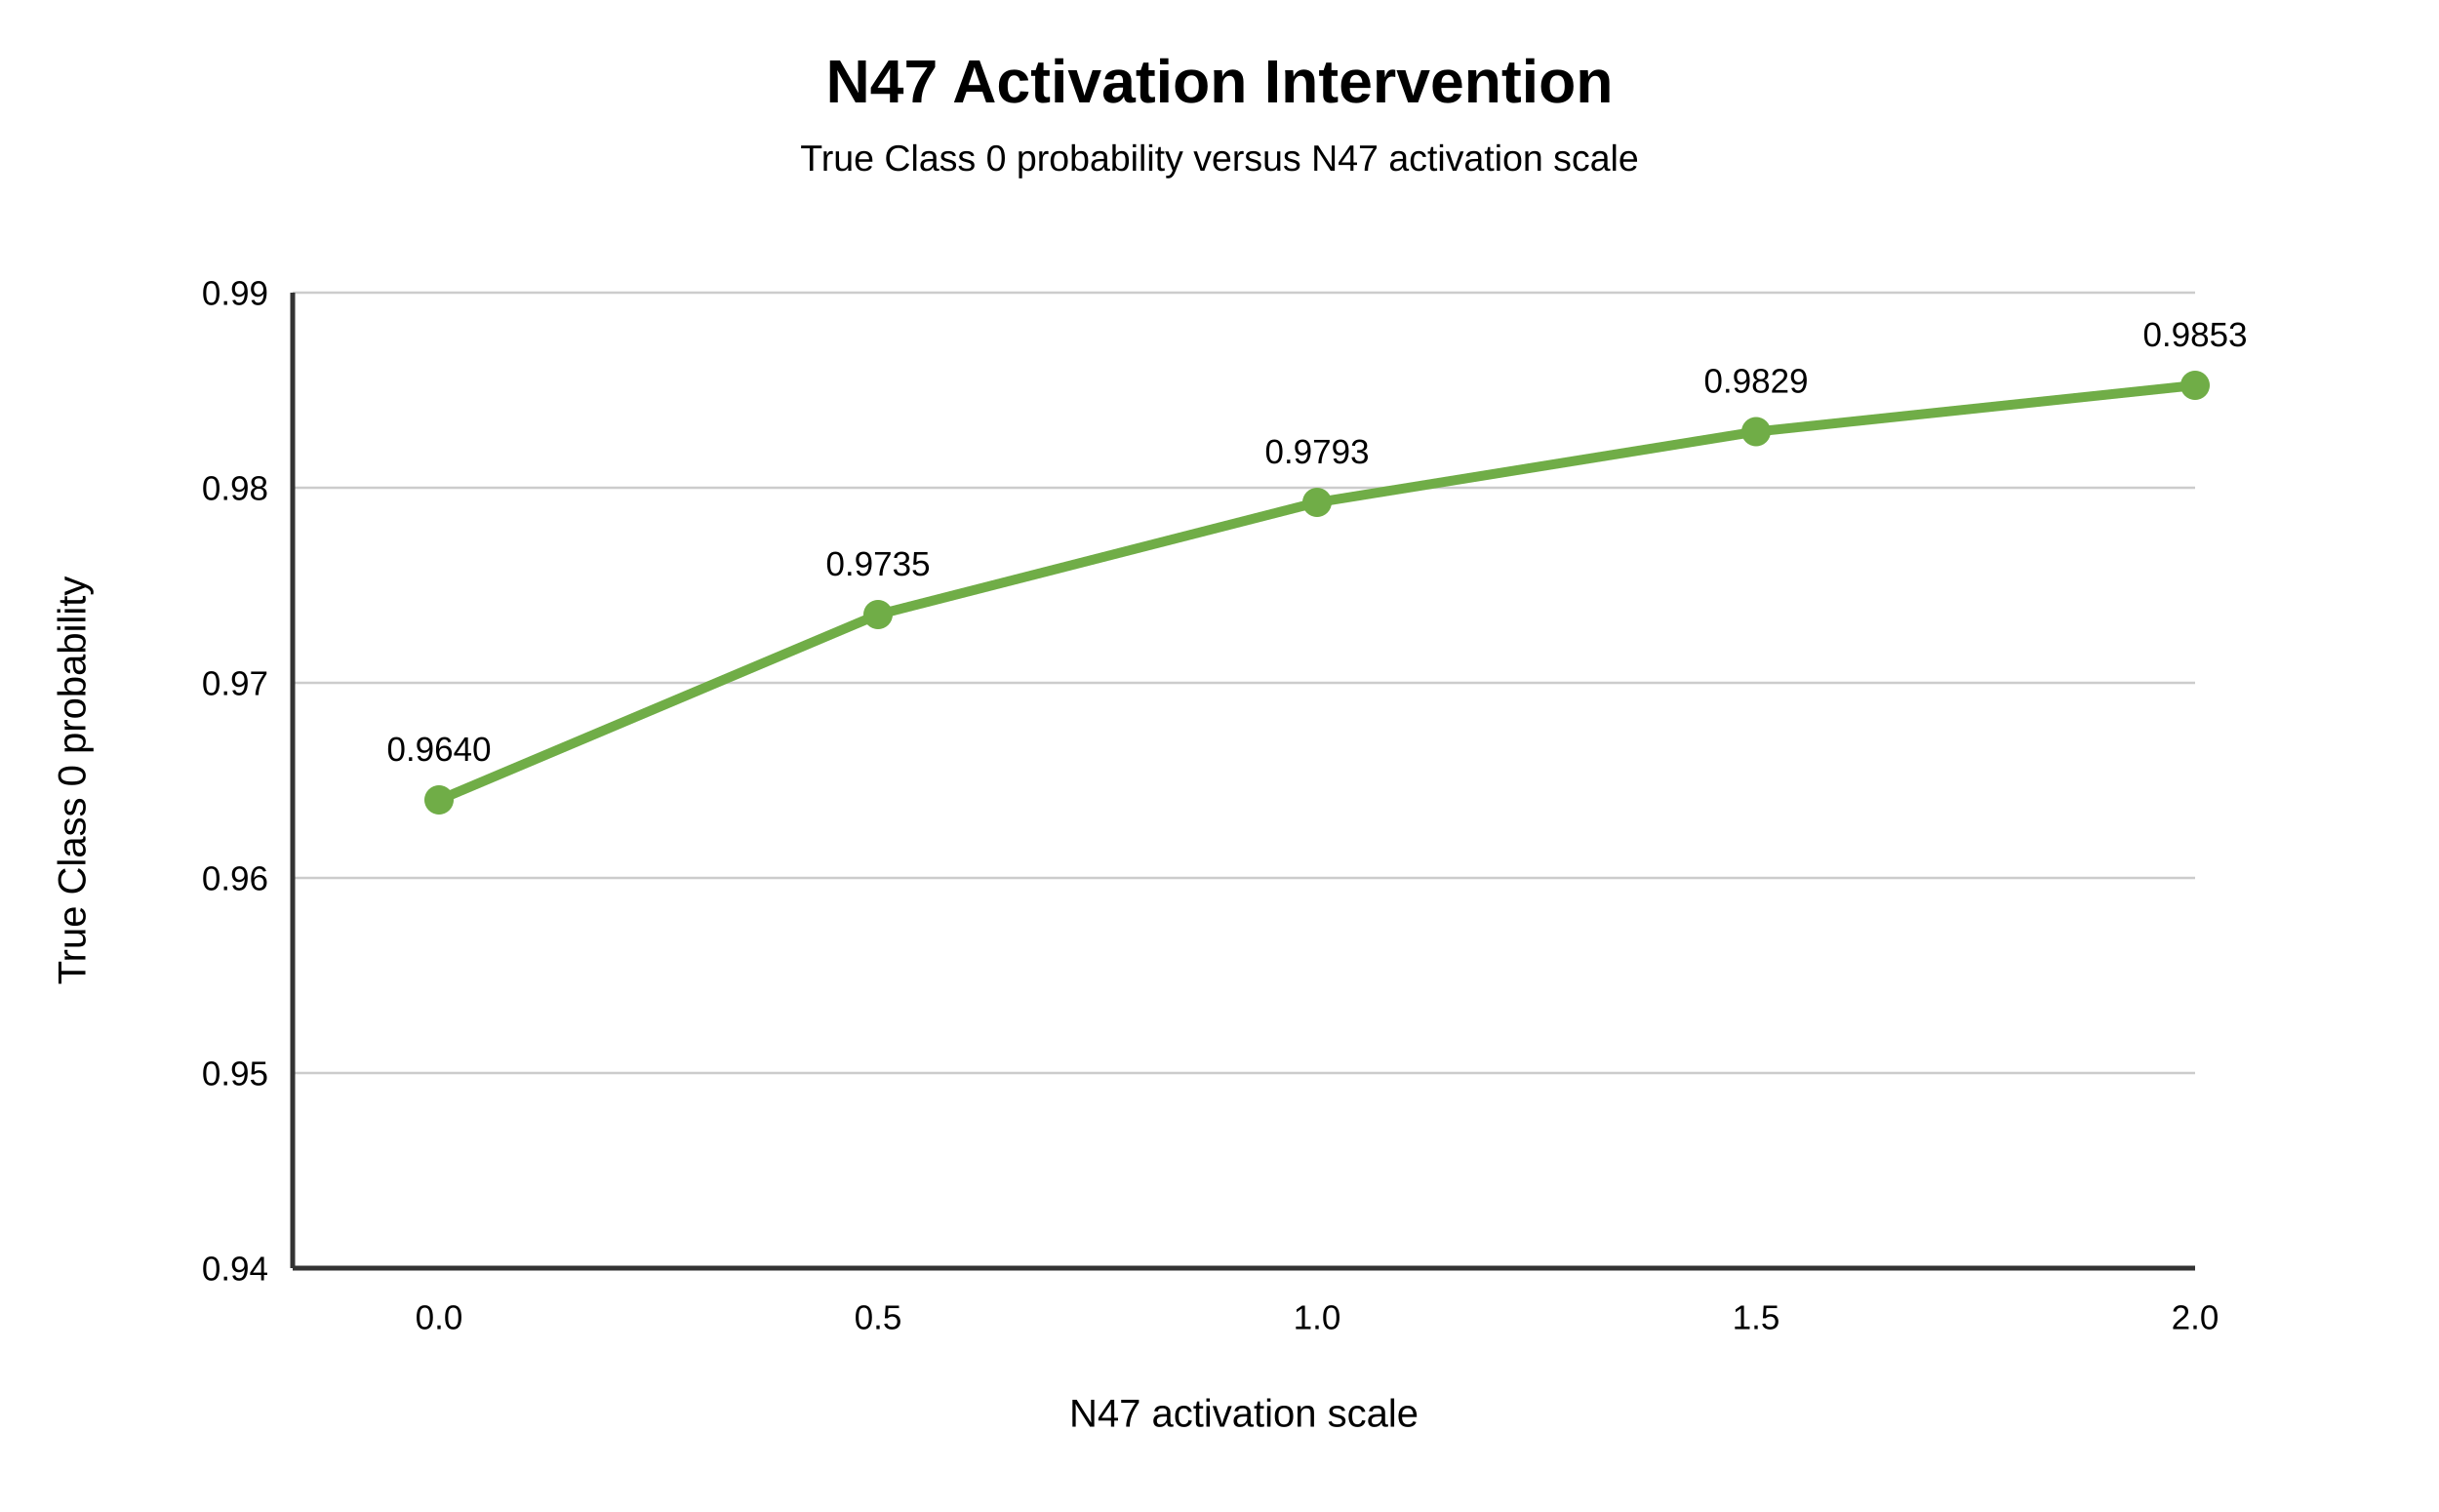
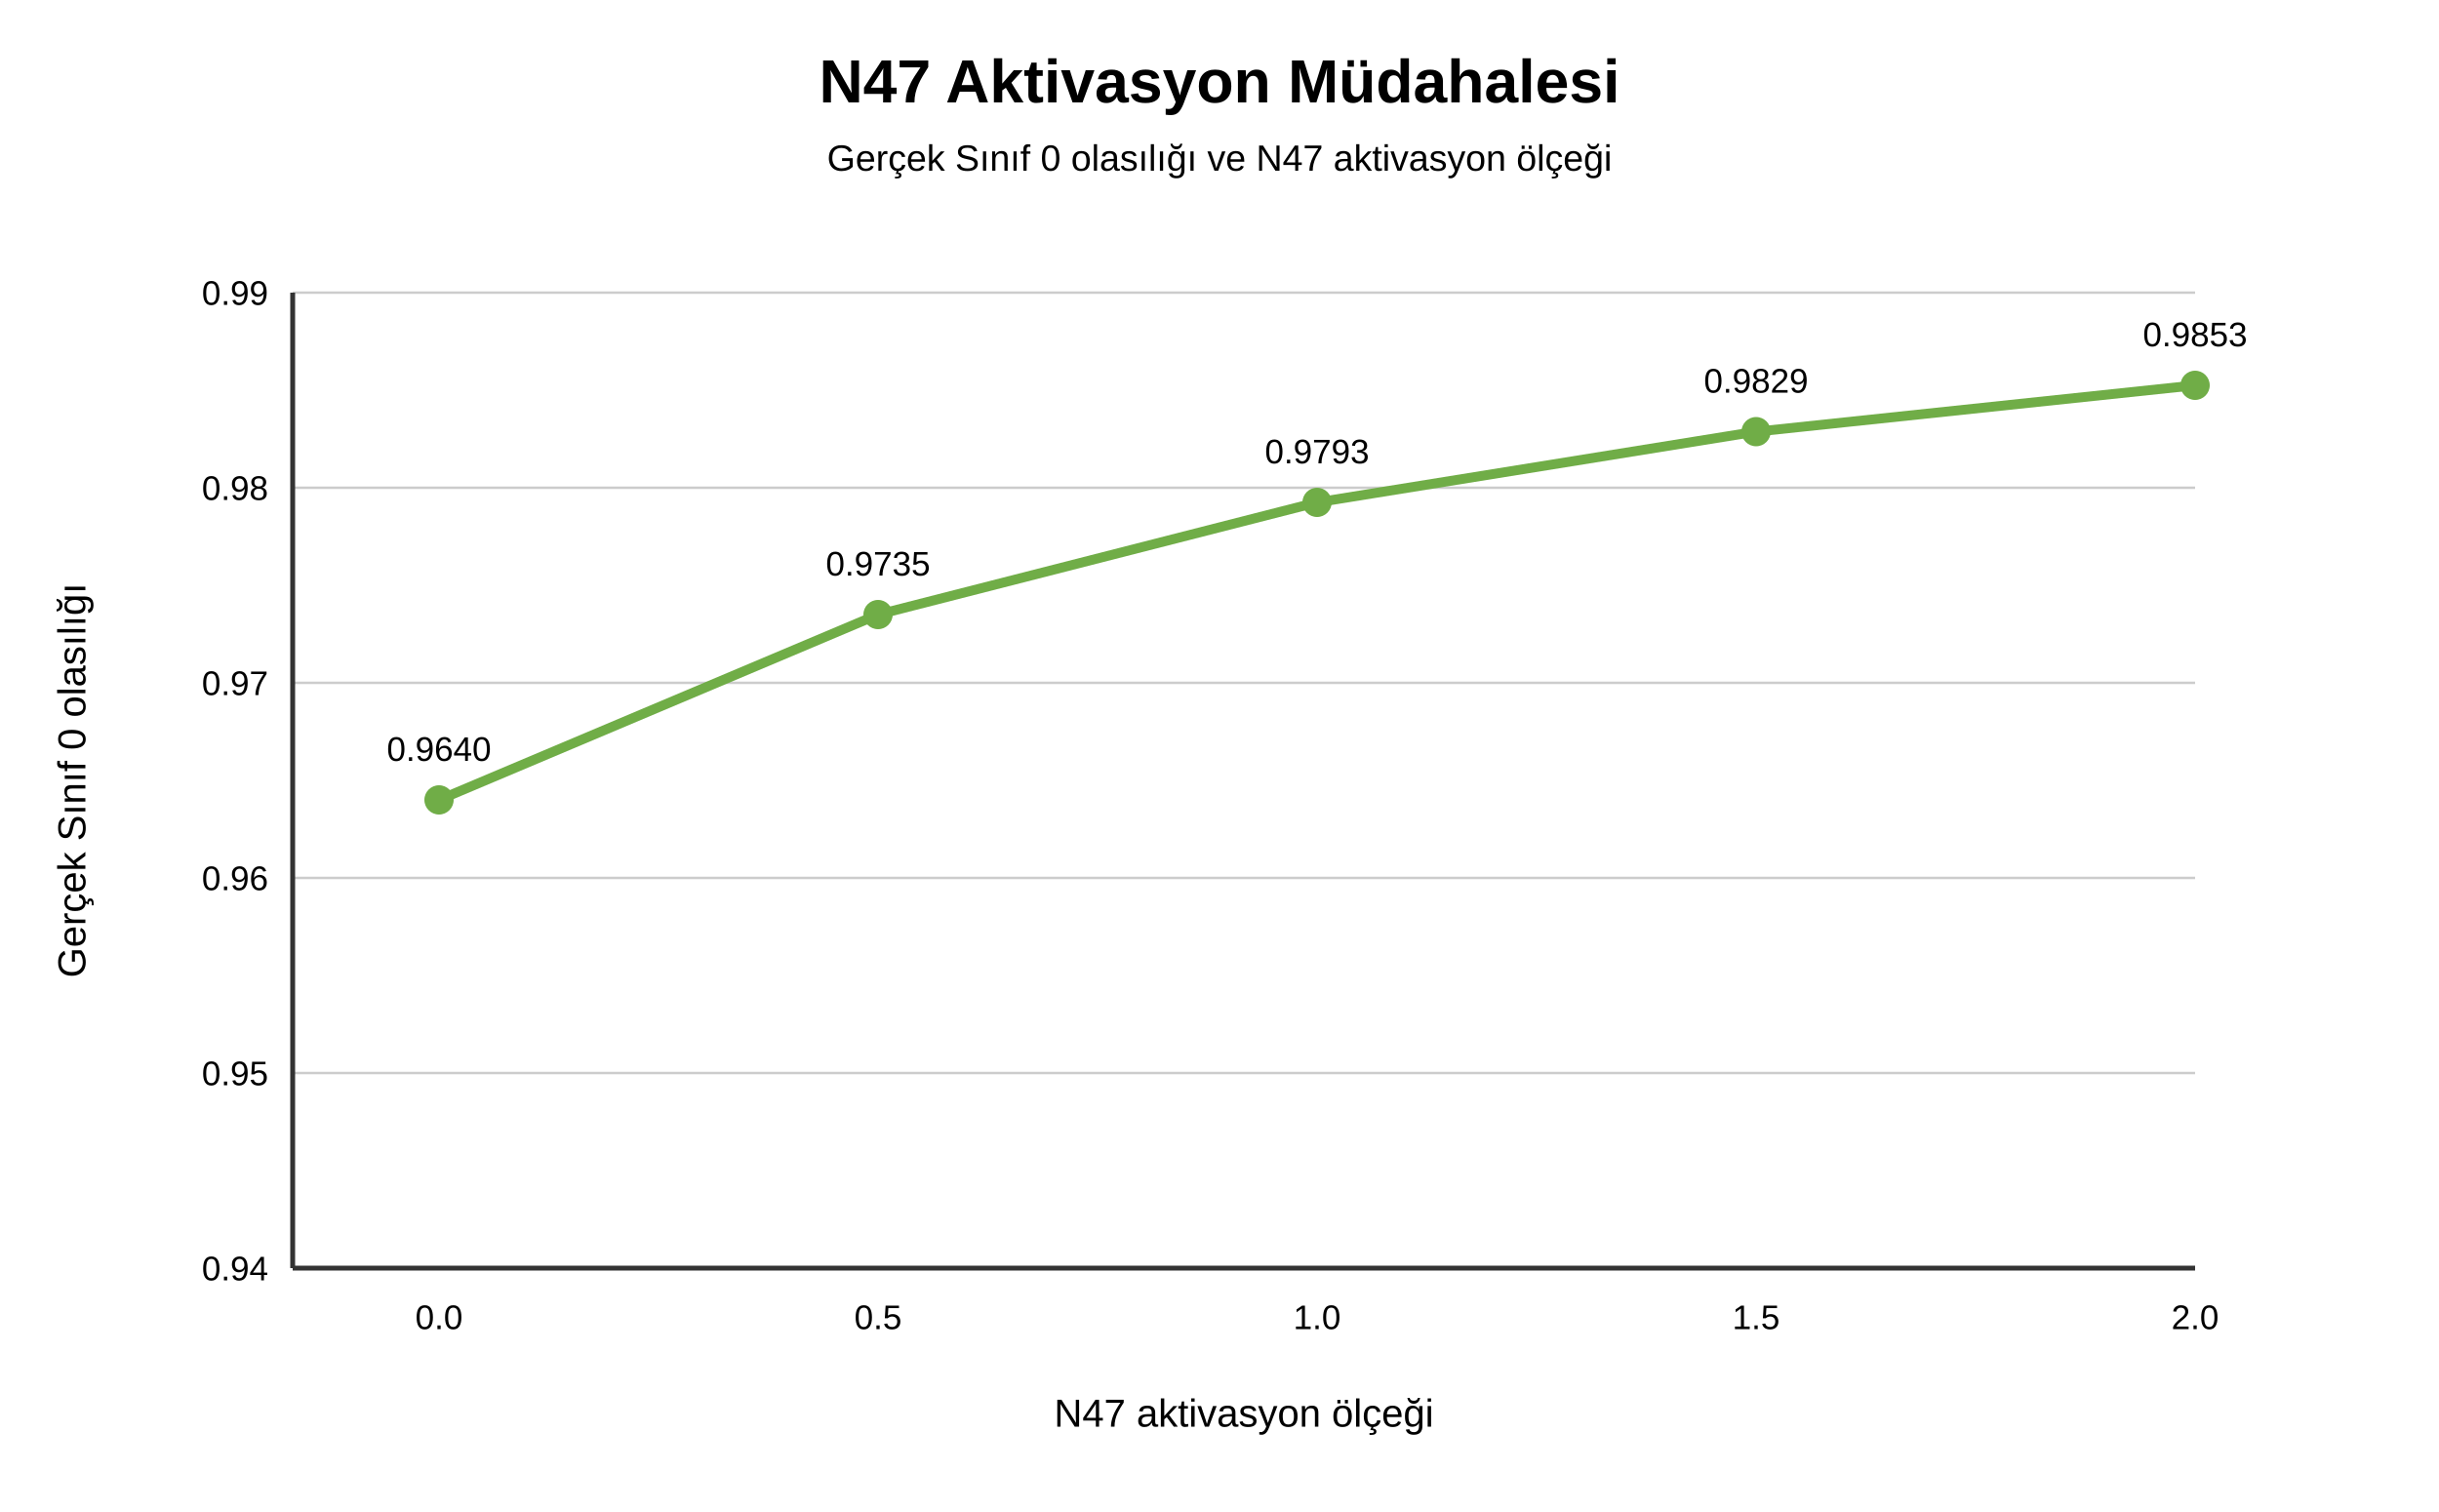
<svg xmlns="http://www.w3.org/2000/svg" width="1000" height="620" viewBox="0 0 1000 620">
  <rect width="1000" height="620" fill="white" />
-   <text x="500" y="42" text-anchor="middle" font-family="Arial" font-size="25" font-weight="bold">N47 Activation Intervention</text>
-   <text x="500" y="70" text-anchor="middle" font-family="Arial" font-size="15">True Class 0 probability versus N47 activation scale</text>
+   <text x="500" y="42" text-anchor="middle" font-family="Arial" font-size="25" font-weight="bold">N47 Aktivasyon Müdahalesi</text>
+   <text x="500" y="70" text-anchor="middle" font-family="Arial" font-size="15">Gerçek Sınıf 0 olasılığı ve N47 aktivasyon ölçeği</text>
  <g stroke="#cccccc" stroke-width="1">
    <line x1="120" y1="520" x2="900" y2="520" />
    <line x1="120" y1="440" x2="900" y2="440" />
    <line x1="120" y1="360" x2="900" y2="360" />
    <line x1="120" y1="280" x2="900" y2="280" />
    <line x1="120" y1="200" x2="900" y2="200" />
    <line x1="120" y1="120" x2="900" y2="120" />
  </g>
  <g font-family="Arial" font-size="14" text-anchor="end">
    <text x="110" y="525">0.94</text>
    <text x="110" y="445">0.95</text>
    <text x="110" y="365">0.96</text>
    <text x="110" y="285">0.97</text>
    <text x="110" y="205">0.98</text>
    <text x="110" y="125">0.99</text>
  </g>
  <line x1="120" y1="520" x2="900" y2="520" stroke="#333" stroke-width="2" />
  <line x1="120" y1="120" x2="120" y2="520" stroke="#333" stroke-width="2" />
  <polyline points="180,328 360,252 540,206 720,177 900,158" fill="none" stroke="#70ad47" stroke-width="4" />
  <g fill="#70ad47">
    <circle cx="180" cy="328" r="6" />
    <circle cx="360" cy="252" r="6" />
    <circle cx="540" cy="206" r="6" />
    <circle cx="720" cy="177" r="6" />
    <circle cx="900" cy="158" r="6" />
  </g>
  <g font-family="Arial" font-size="14" text-anchor="middle">
    <text x="180" y="312">0.9640</text>
    <text x="360" y="236">0.9735</text>
    <text x="540" y="190">0.9793</text>
    <text x="720" y="161">0.9829</text>
    <text x="900" y="142">0.9853</text>
    <text x="180" y="545">0.0</text>
    <text x="360" y="545">0.5</text>
    <text x="540" y="545">1.0</text>
    <text x="720" y="545">1.5</text>
    <text x="900" y="545">2.0</text>
  </g>
-   <text x="510" y="585" text-anchor="middle" font-family="Arial" font-size="16">N47 activation scale</text>
-   <text x="35" y="320" transform="rotate(-90 35 320)" text-anchor="middle" font-family="Arial" font-size="16">True Class 0 probability</text>
+   <text x="510" y="585" text-anchor="middle" font-family="Arial" font-size="16">N47 aktivasyon ölçeği</text>
+   <text x="35" y="320" transform="rotate(-90 35 320)" text-anchor="middle" font-family="Arial" font-size="16">Gerçek Sınıf 0 olasılığı</text>
</svg>
